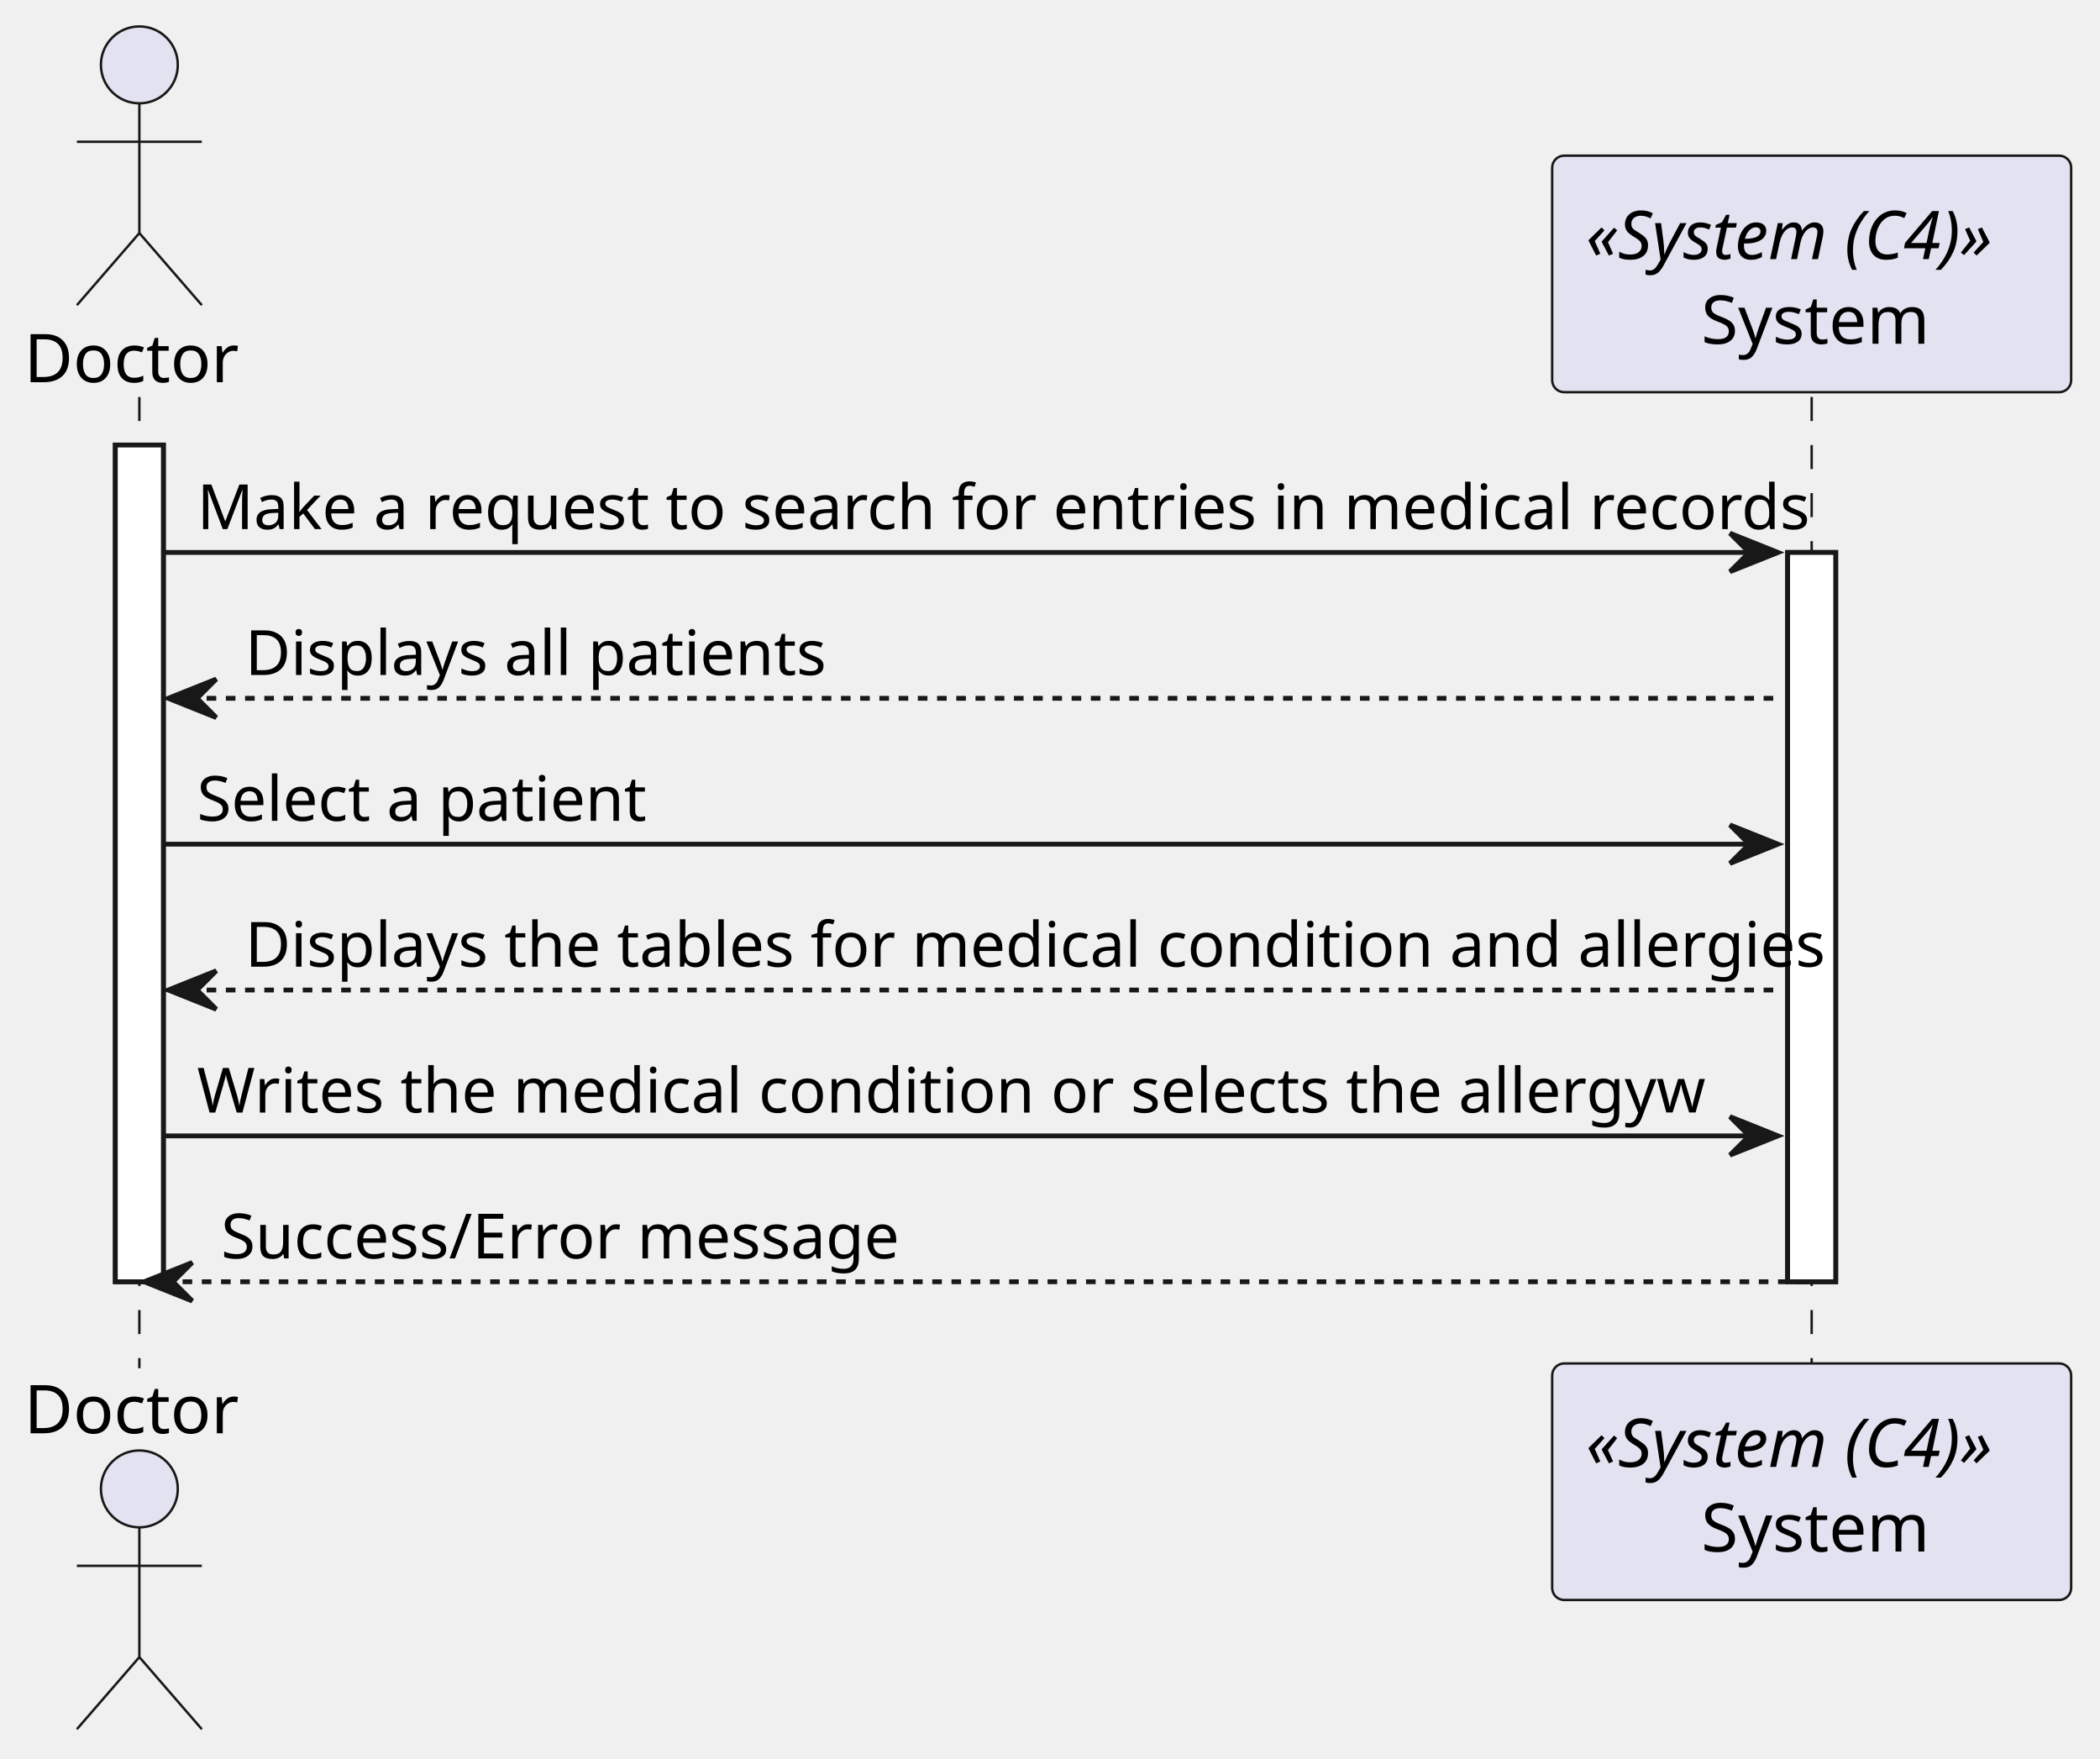
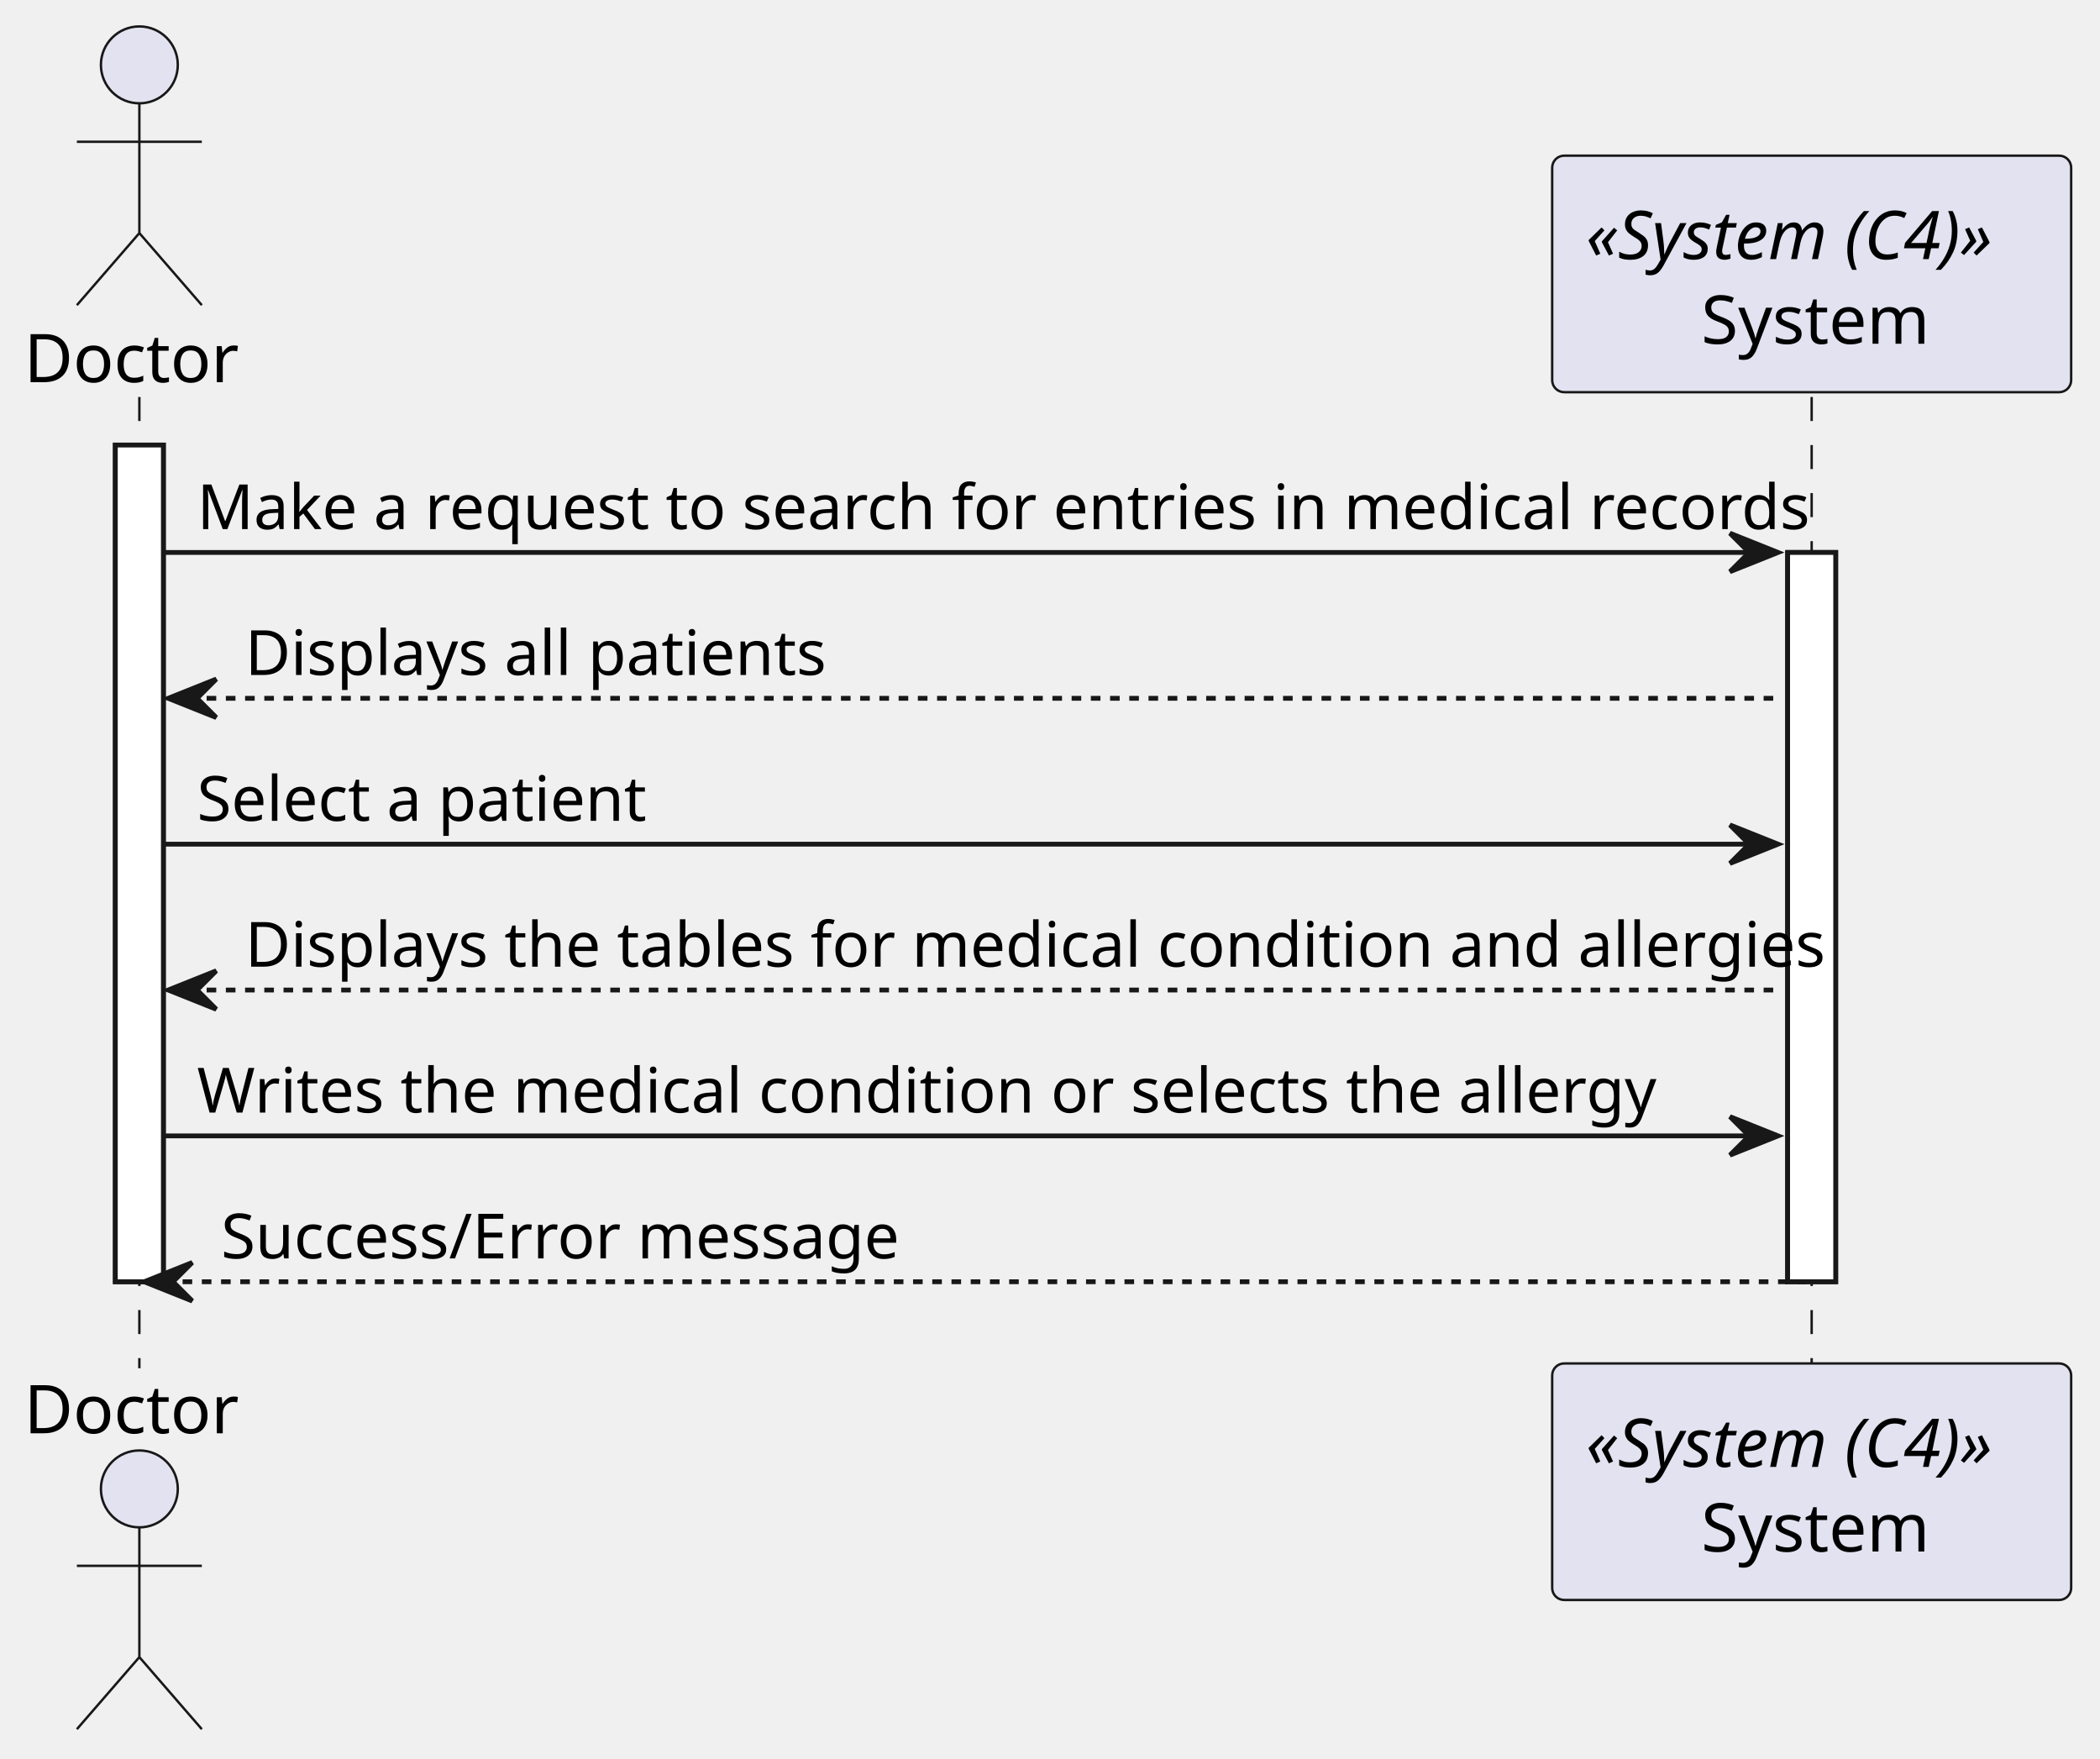
<svg xmlns="http://www.w3.org/2000/svg" contentStyleType="text/css" height="366px" preserveAspectRatio="none" style="width:437px;height:366px;background:#FFFFFF;" version="1.1" viewBox="0 0 437 366" width="437px" zoomAndPan="magnify">
  <defs />
  <g>
    <rect fill="#FFFFFF" height="174.109" style="stroke:#181818;stroke-width:1.0;" width="10" x="24" y="92.609" />
    <rect fill="#FFFFFF" height="151.758" style="stroke:#181818;stroke-width:1.0;" width="10" x="372" y="114.961" />
    <line style="stroke:#181818;stroke-width:0.5;stroke-dasharray:5.0,5.0;" x1="29" x2="29" y1="82.609" y2="284.719" />
    <line style="stroke:#181818;stroke-width:0.5;stroke-dasharray:5.0,5.0;" x1="377" x2="377" y1="82.609" y2="284.719" />
    <text fill="#000000" font-family="sans-serif" font-size="14" lengthAdjust="spacing" textLength="42" x="5" y="79.533">Doctor</text>
    <ellipse cx="29" cy="13.5" fill="#E2E2F0" rx="8" ry="8" style="stroke:#181818;stroke-width:0.5;" />
    <path d="M29,21.5 L29,48.5 M16,29.5 L42,29.5 M29,48.5 L16,63.5 M29,48.5 L42,63.5 " fill="none" style="stroke:#181818;stroke-width:0.5;" />
    <text fill="#000000" font-family="sans-serif" font-size="14" lengthAdjust="spacing" textLength="42" x="5" y="298.252">Doctor</text>
    <ellipse cx="29" cy="309.828" fill="#E2E2F0" rx="8" ry="8" style="stroke:#181818;stroke-width:0.5;" />
    <path d="M29,317.828 L29,344.828 M16,325.828 L42,325.828 M29,344.828 L16,359.828 M29,344.828 L42,359.828 " fill="none" style="stroke:#181818;stroke-width:0.5;" />
    <rect fill="#E2E2F0" height="49.219" rx="2.5" ry="2.5" style="stroke:#181818;stroke-width:0.5;" width="108" x="323" y="32.391" />
    <text fill="#000000" font-family="sans-serif" font-size="14" font-style="italic" lengthAdjust="spacing" textLength="94" x="330" y="53.924">«System (C4)»</text>
    <text fill="#000000" font-family="sans-serif" font-size="14" lengthAdjust="spacing" textLength="46" x="354" y="71.533">System</text>
    <rect fill="#E2E2F0" height="49.219" rx="2.5" ry="2.5" style="stroke:#181818;stroke-width:0.5;" width="108" x="323" y="283.719" />
    <text fill="#000000" font-family="sans-serif" font-size="14" font-style="italic" lengthAdjust="spacing" textLength="94" x="330" y="305.252">«System (C4)»</text>
    <text fill="#000000" font-family="sans-serif" font-size="14" lengthAdjust="spacing" textLength="46" x="354" y="322.861">System</text>
    <rect fill="#FFFFFF" height="174.109" style="stroke:#181818;stroke-width:1.0;" width="10" x="24" y="92.609" />
    <rect fill="#FFFFFF" height="151.758" style="stroke:#181818;stroke-width:1.0;" width="10" x="372" y="114.961" />
    <polygon fill="#181818" points="360,110.961,370,114.961,360,118.961,364,114.961" style="stroke:#181818;stroke-width:1.0;" />
    <line style="stroke:#181818;stroke-width:1.0;" x1="34" x2="366" y1="114.961" y2="114.961" />
    <text fill="#000000" font-family="sans-serif" font-size="13" lengthAdjust="spacing" textLength="319" x="41" y="110.105">Make a request to search for entries in medical records</text>
    <polygon fill="#181818" points="45,141.312,35,145.312,45,149.312,41,145.312" style="stroke:#181818;stroke-width:1.0;" />
    <line style="stroke:#181818;stroke-width:1.0;stroke-dasharray:2.0,2.0;" x1="39" x2="371" y1="145.312" y2="145.312" />
    <text fill="#000000" font-family="sans-serif" font-size="13" lengthAdjust="spacing" textLength="117" x="51" y="140.456">Displays all patients</text>
    <polygon fill="#181818" points="360,171.664,370,175.664,360,179.664,364,175.664" style="stroke:#181818;stroke-width:1.0;" />
    <line style="stroke:#181818;stroke-width:1.0;" x1="34" x2="366" y1="175.664" y2="175.664" />
    <text fill="#000000" font-family="sans-serif" font-size="13" lengthAdjust="spacing" textLength="91" x="41" y="170.808">Select a patient</text>
    <polygon fill="#181818" points="45,202.016,35,206.016,45,210.016,41,206.016" style="stroke:#181818;stroke-width:1.0;" />
    <line style="stroke:#181818;stroke-width:1.0;stroke-dasharray:2.0,2.0;" x1="39" x2="371" y1="206.016" y2="206.016" />
    <text fill="#000000" font-family="sans-serif" font-size="13" lengthAdjust="spacing" textLength="311" x="51" y="201.159">Displays the tables for medical condition and allergies</text>
    <polygon fill="#181818" points="360,232.367,370,236.367,360,240.367,364,236.367" style="stroke:#181818;stroke-width:1.0;" />
    <line style="stroke:#181818;stroke-width:1.0;" x1="34" x2="366" y1="236.367" y2="236.367" />
-     <text fill="#000000" font-family="sans-serif" font-size="13" lengthAdjust="spacing" textLength="299" x="41" y="231.511">Writes the medical condition or selects the allergyw</text>
+     <text fill="#000000" font-family="sans-serif" font-size="13" lengthAdjust="spacing" textLength="290" x="41" y="231.511">Writes the medical condition or selects the allergy</text>
    <polygon fill="#181818" points="40,262.719,30,266.719,40,270.719,36,266.719" style="stroke:#181818;stroke-width:1.0;" />
    <line style="stroke:#181818;stroke-width:1.0;stroke-dasharray:2.0,2.0;" x1="34" x2="376" y1="266.719" y2="266.719" />
    <text fill="#000000" font-family="sans-serif" font-size="13" lengthAdjust="spacing" textLength="140" x="46" y="261.862">Success/Error message</text>
  </g>
</svg>
